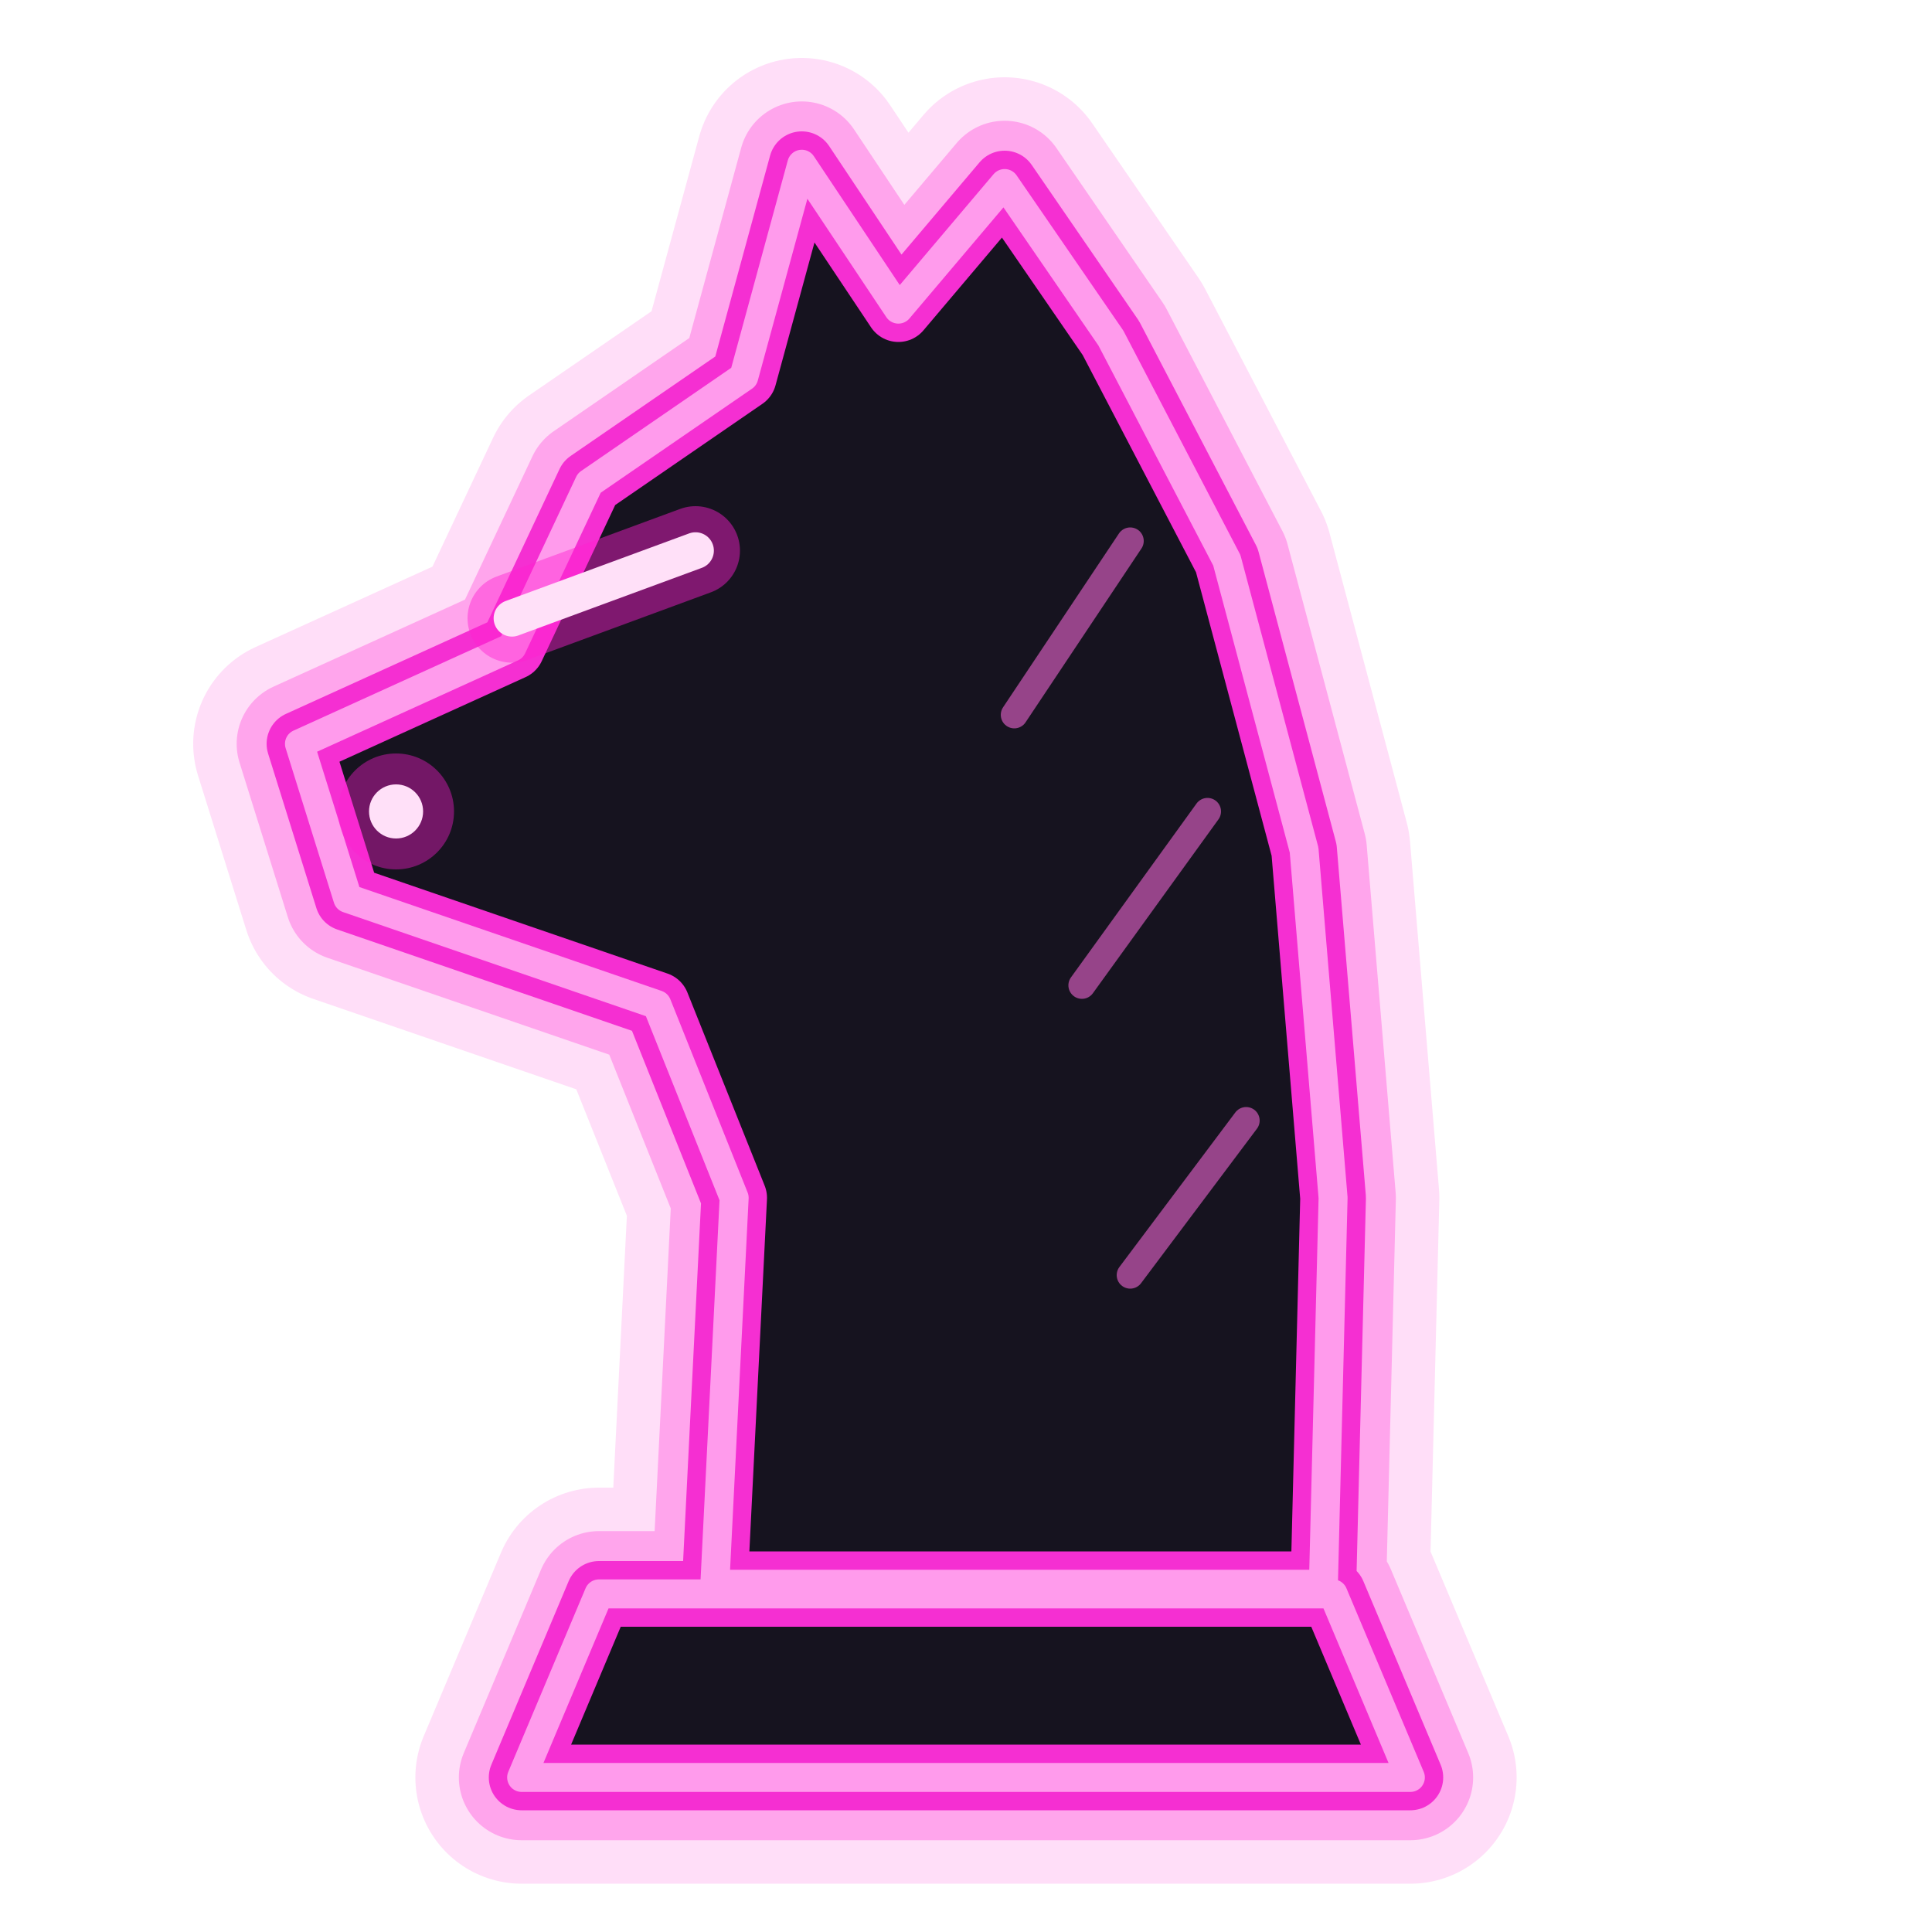
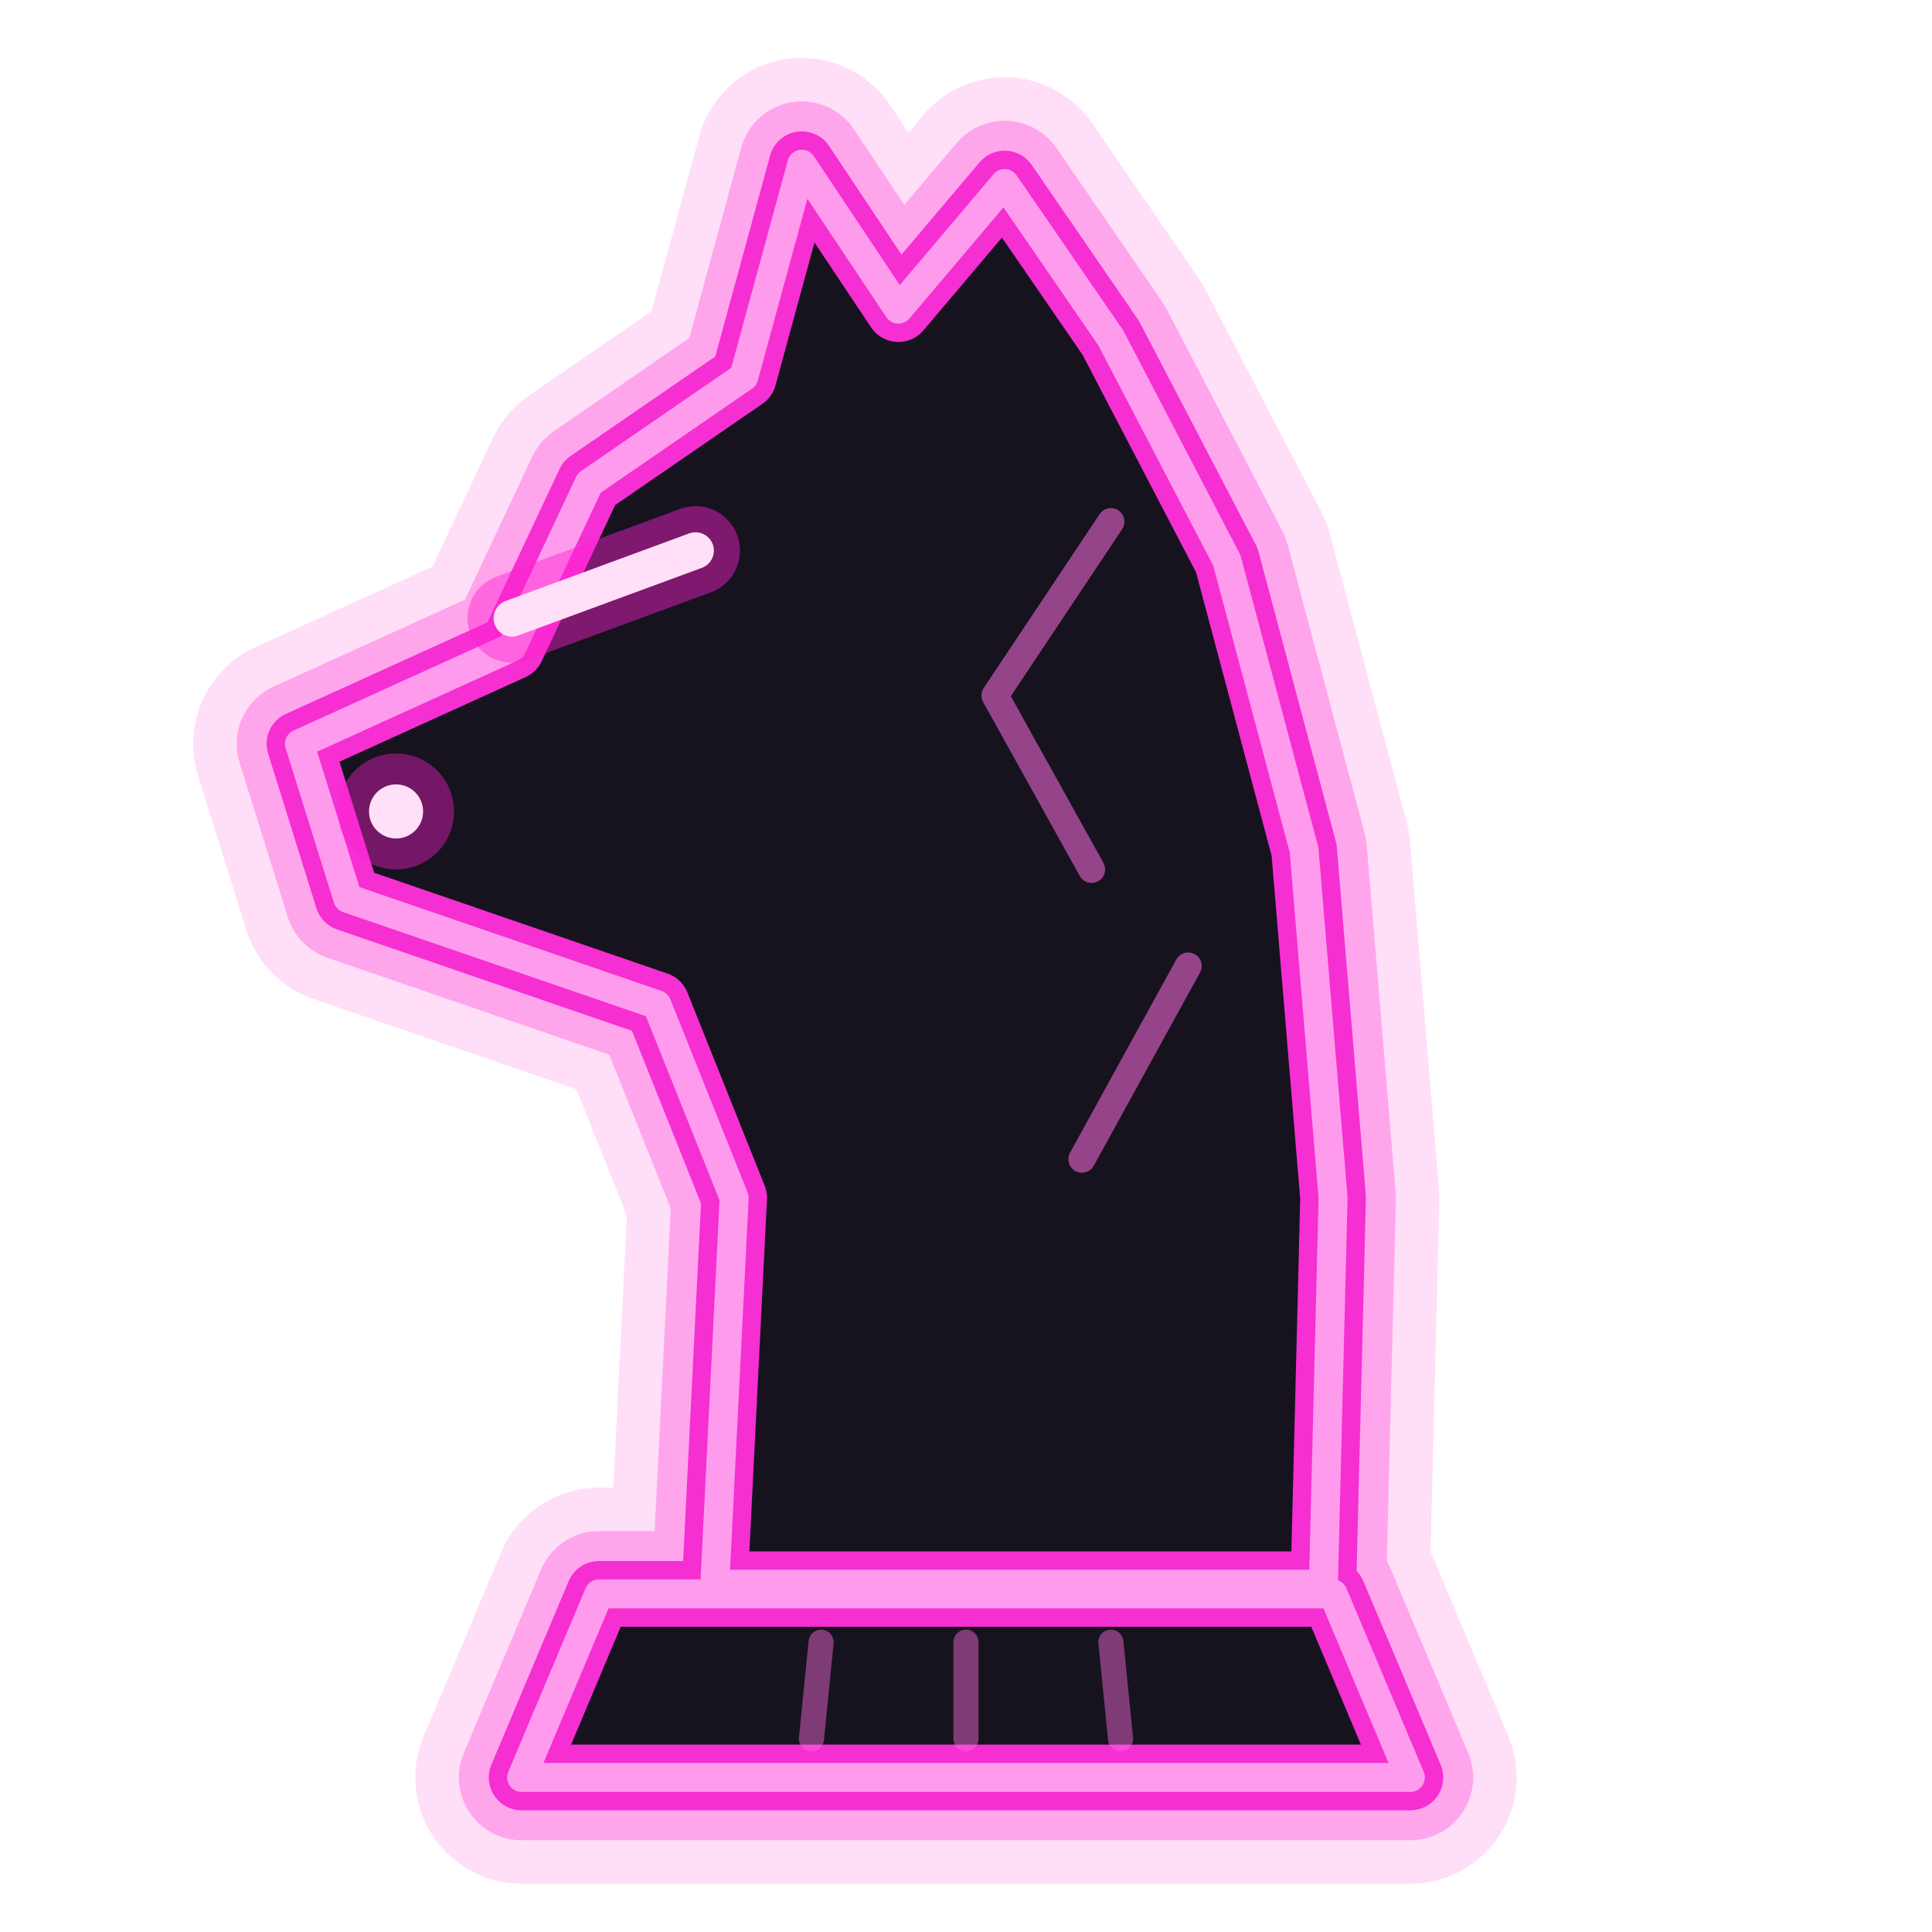
<svg xmlns="http://www.w3.org/2000/svg" viewBox="0 0 100 100">
  <g stroke-linecap="round" stroke-linejoin="round" fill="none">
    <path d="M37,82 L38,62 L34,52 L18,46.5 L15.5,38.5 L26.5,33.5 L30.5,25 L38.5,19.5 L41.5,8.5 L46.5,16 L52,9.5 L57.5,17.5 L63.5,29 L67.5,44 L69,62 L68.5,82 Z M27,92 L31,82.5 L69,82.5 L73,92 Z" stroke="#ff1fd0" stroke-width="11" opacity="0.15" />
    <path d="M37,82 L38,62 L34,52 L18,46.5 L15.5,38.5 L26.5,33.5 L30.5,25 L38.5,19.5 L41.5,8.5 L46.5,16 L52,9.5 L57.5,17.5 L63.5,29 L67.5,44 L69,62 L68.5,82 Z M27,92 L31,82.5 L69,82.5 L73,92 Z" stroke="#ff1fd0" stroke-width="6.5" opacity="0.3" />
    <path d="M37,82 L38,62 L34,52 L18,46.5 L15.5,38.5 L26.5,33.5 L30.5,25 L38.5,19.5 L41.5,8.5 L46.5,16 L52,9.5 L57.5,17.5 L63.5,29 L67.5,44 L69,62 L68.5,82 Z M27,92 L31,82.5 L69,82.5 L73,92 Z" fill="#16131f" stroke="#f52fd2" stroke-width="3.4" />
    <path d="M37,82 L38,62 L34,52 L18,46.5 L15.5,38.5 L26.5,33.5 L30.5,25 L38.5,19.5 L41.5,8.5 L46.5,16 L52,9.5 L57.5,17.5 L63.5,29 L67.5,44 L69,62 L68.5,82 Z M27,92 L31,82.5 L69,82.5 L73,92 Z" stroke="#ff9bec" stroke-width="1.5" />
-     <path d="M58.5,28 L52.5,37" stroke="#ff6ce0" stroke-width="1.4" opacity="0.55" />
-     <path d="M62.5,42 L56,51" stroke="#ff6ce0" stroke-width="1.4" opacity="0.55" />
-     <path d="M64.5,58 L58.5,66" stroke="#ff6ce0" stroke-width="1.4" opacity="0.55" />
+     <path d="M57.5,27 L51.5,36 L56.5,45" stroke="#ff6ce0" stroke-width="1.4" opacity="0.55" />
+     <path d="M61.5,50 L56,60" stroke="#ff6ce0" stroke-width="1.4" opacity="0.55" />
    <path d="M26.5,32 L36,28.5" stroke="#ff1fd0" stroke-width="4.6" opacity="0.45" />
    <path d="M26.5,32 L36,28.5" stroke="#ffe0f8" stroke-width="1.9" />
    <circle cx="20.5" cy="42" r="3.0" fill="#ff1fd0" opacity="0.4" />
    <circle cx="20.5" cy="42" r="1.4" fill="#ffe0f8" />
+     <path d="M42.5,85 L42,90 M50,85 L50,90 M57.5,85 L58,90" stroke="#ff6ce0" stroke-width="1.3" opacity="0.45" />
  </g>
</svg>
